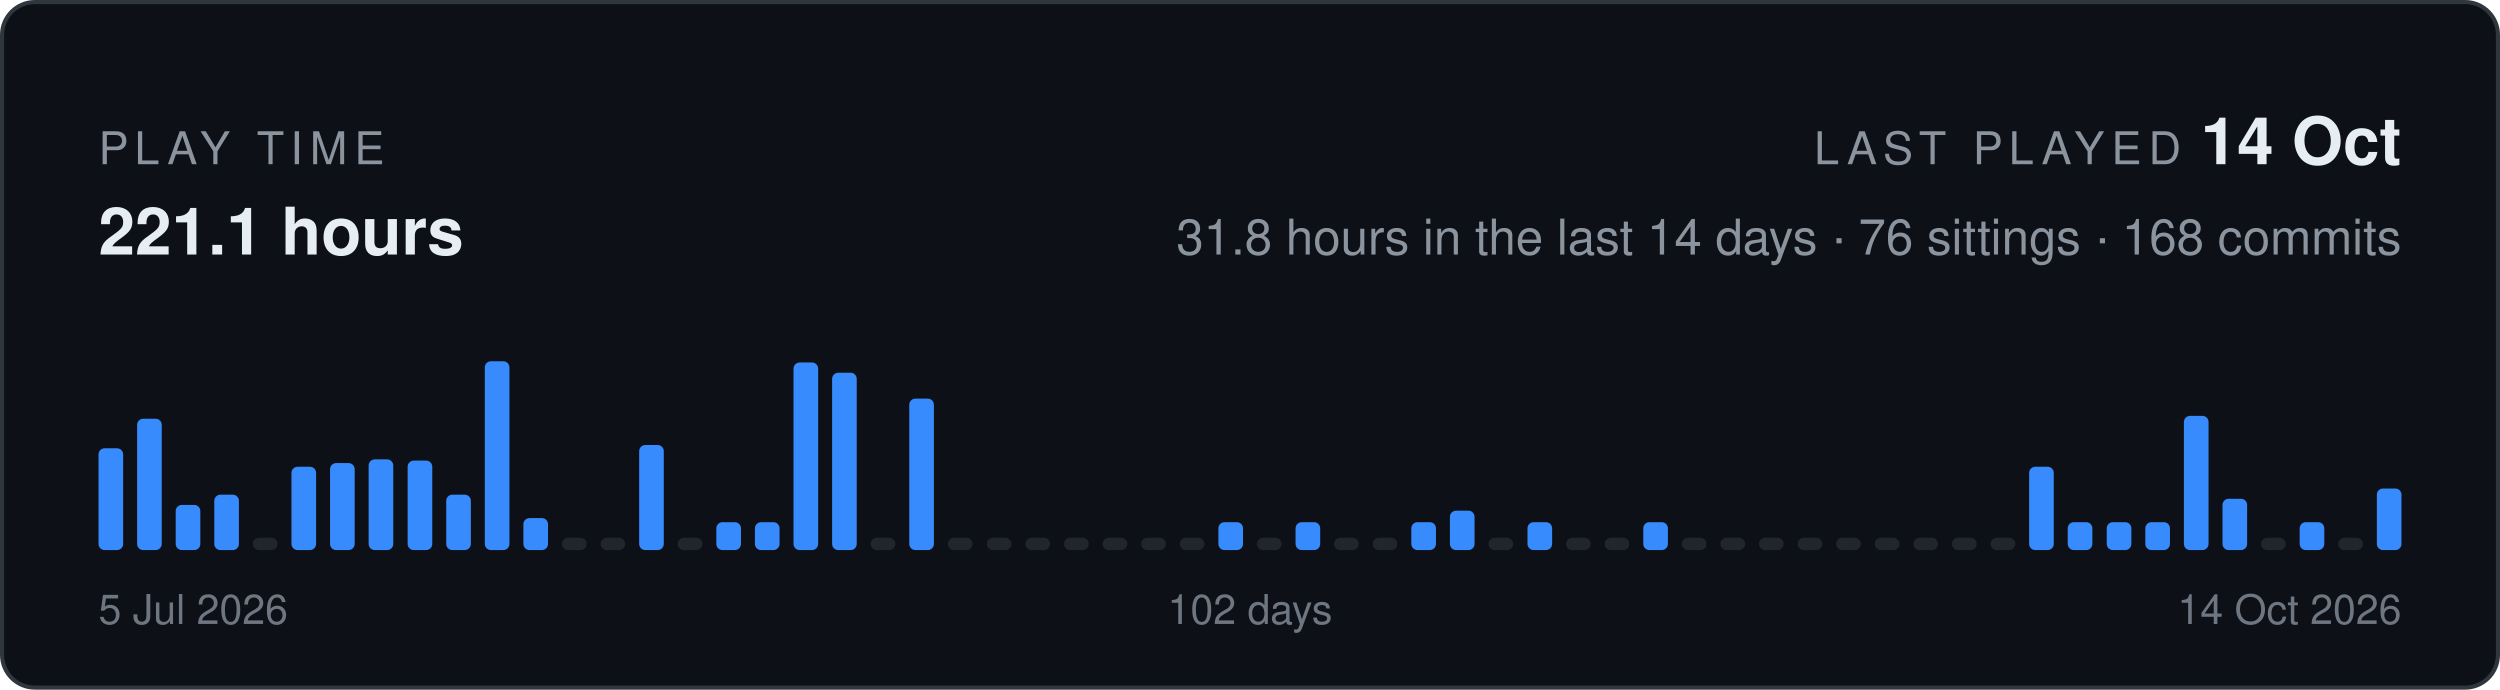
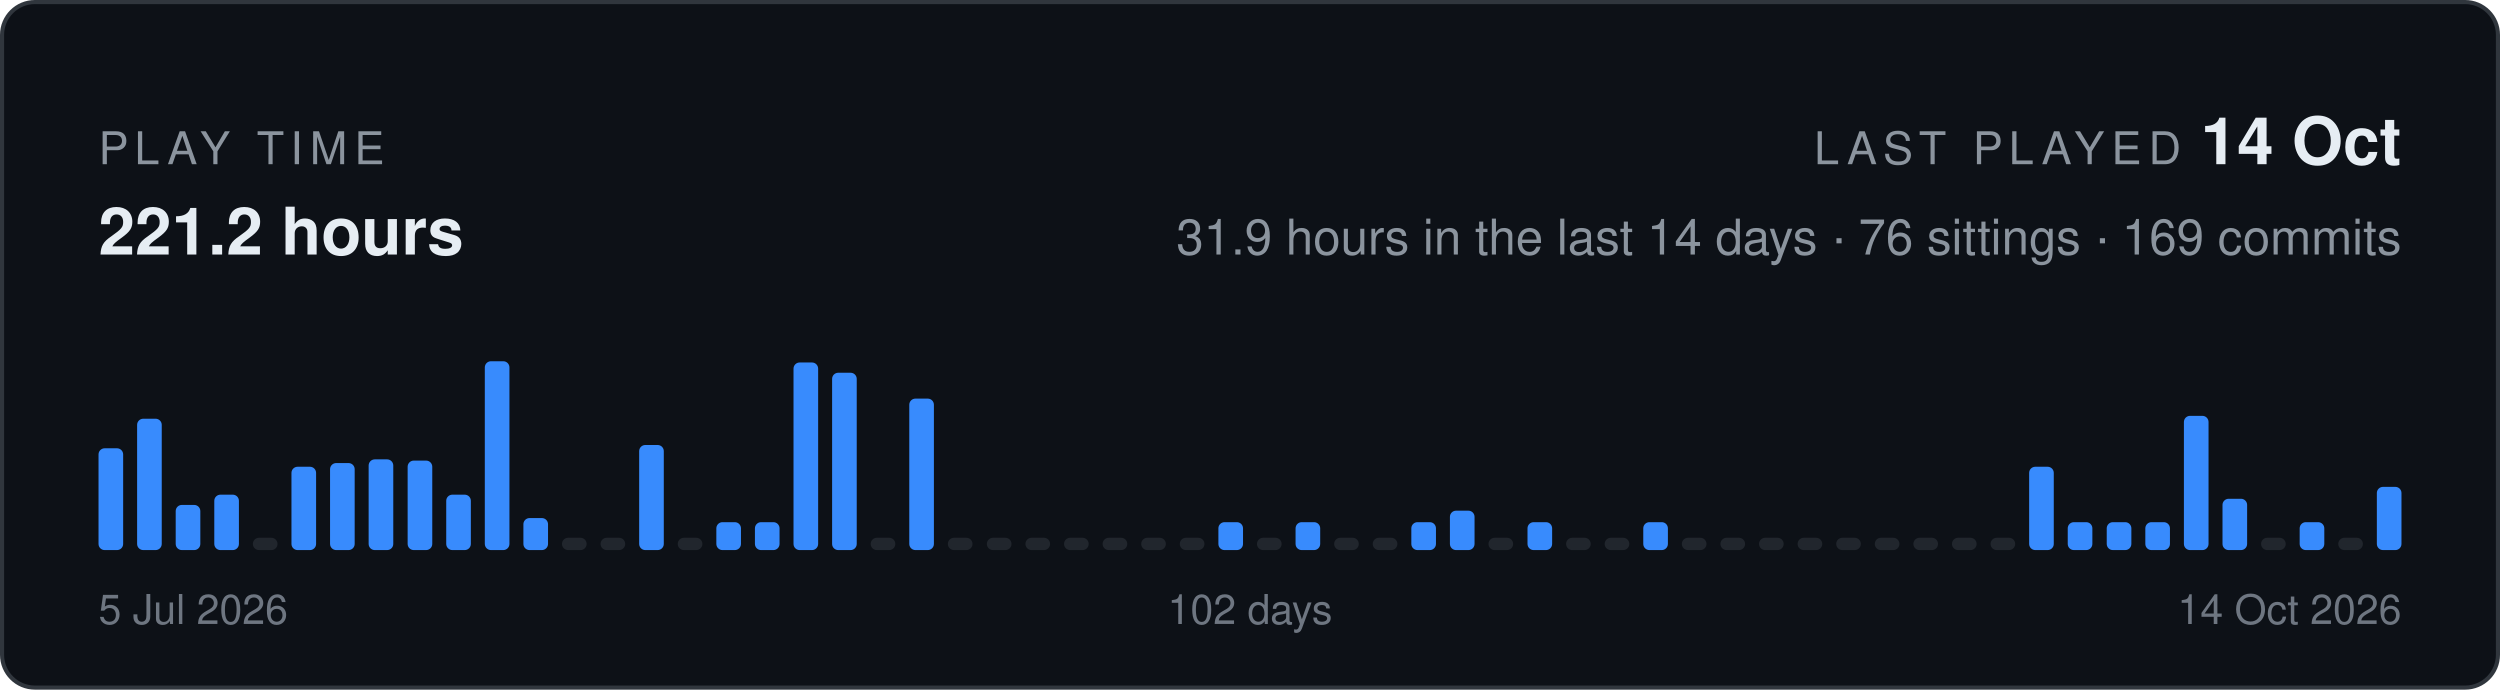
- <svg xmlns="http://www.w3.org/2000/svg" width="609" height="168" viewBox="0 0 609 168" role="img" aria-label="Play time: 221.1 hours over 168 commits, last played 14 Oct">
+ <svg xmlns="http://www.w3.org/2000/svg" width="609" height="168" viewBox="0 0 609 168" role="img" aria-label="Play time: 221.2 hours over 169 commits, last played 14 Oct">
  <style>
    .card { fill: #0d1117; stroke: #30363d }
    text { font-family: -apple-system, BlinkMacSystemFont, "Segoe UI", Helvetica, Arial, sans-serif }
    .label { font-size: 11px; letter-spacing: 1.7px; fill: #8b949e }
    .stat { font-size: 16px; font-weight: 600; letter-spacing: normal; fill: #e6edf3 }
    .note { font-size: 12px; fill: #8b949e }
    .axis { font-size: 10px; fill: #6e7681 }
    .bar { fill: #388bfd }
    .bar-quiet { fill: #21262d }
  </style>
  <rect class="card" x="0.5" y="0.5" width="608" height="167" rx="8" />
  <text class="label" x="24" y="40">PLAY TIME</text>
-   <text class="stat" x="24" y="62">221.1 hours</text>
+   <text class="stat" x="24" y="62">221.2 hours</text>
  <text class="label" x="585" y="40" text-anchor="end">LAST PLAYED <tspan class="stat">14 Oct</tspan>
  </text>
-   <text class="note" x="585" y="62" text-anchor="end">31.8 hours in the last 14 days   ·   76 sittings   ·   168 commits</text>
+   <text class="note" x="585" y="62" text-anchor="end">31.9 hours in the last 14 days   ·   76 sittings   ·   169 commits</text>
  <rect class="bar" x="24.0" y="109.2" width="6" height="24.8" rx="1.5" />
  <rect class="bar" x="33.4" y="102.0" width="6" height="32.0" rx="1.5" />
  <rect class="bar" x="42.8" y="123.0" width="6" height="11.0" rx="1.5" />
  <rect class="bar" x="52.2" y="120.5" width="6" height="13.5" rx="1.5" />
  <rect class="bar-quiet" x="61.6" y="131.0" width="6" height="3.0" rx="1.5" />
  <rect class="bar" x="71.0" y="113.7" width="6" height="20.3" rx="1.5" />
  <rect class="bar" x="80.4" y="112.8" width="6" height="21.2" rx="1.5" />
  <rect class="bar" x="89.8" y="111.9" width="6" height="22.1" rx="1.5" />
  <rect class="bar" x="99.3" y="112.2" width="6" height="21.8" rx="1.5" />
  <rect class="bar" x="108.7" y="120.5" width="6" height="13.5" rx="1.5" />
  <rect class="bar" x="118.1" y="88.0" width="6" height="46.0" rx="1.5" />
  <rect class="bar" x="127.5" y="126.2" width="6" height="7.8" rx="1.5" />
  <rect class="bar-quiet" x="136.9" y="131.0" width="6" height="3.0" rx="1.5" />
  <rect class="bar-quiet" x="146.3" y="131.0" width="6" height="3.0" rx="1.5" />
  <rect class="bar" x="155.7" y="108.4" width="6" height="25.6" rx="1.5" />
  <rect class="bar-quiet" x="165.1" y="131.0" width="6" height="3.0" rx="1.5" />
  <rect class="bar" x="174.5" y="127.2" width="6" height="6.8" rx="1.5" />
  <rect class="bar" x="183.9" y="127.2" width="6" height="6.8" rx="1.5" />
  <rect class="bar" x="193.3" y="88.3" width="6" height="45.7" rx="1.5" />
  <rect class="bar" x="202.7" y="90.8" width="6" height="43.2" rx="1.5" />
  <rect class="bar-quiet" x="212.1" y="131.0" width="6" height="3.0" rx="1.5" />
  <rect class="bar" x="221.5" y="97.1" width="6" height="36.9" rx="1.5" />
  <rect class="bar-quiet" x="230.9" y="131.0" width="6" height="3.0" rx="1.5" />
  <rect class="bar-quiet" x="240.4" y="131.0" width="6" height="3.0" rx="1.5" />
  <rect class="bar-quiet" x="249.8" y="131.0" width="6" height="3.0" rx="1.5" />
  <rect class="bar-quiet" x="259.2" y="131.0" width="6" height="3.0" rx="1.5" />
  <rect class="bar-quiet" x="268.6" y="131.0" width="6" height="3.0" rx="1.5" />
  <rect class="bar-quiet" x="278.0" y="131.0" width="6" height="3.0" rx="1.5" />
  <rect class="bar-quiet" x="287.4" y="131.0" width="6" height="3.0" rx="1.5" />
  <rect class="bar" x="296.8" y="127.2" width="6" height="6.8" rx="1.5" />
  <rect class="bar-quiet" x="306.2" y="131.0" width="6" height="3.0" rx="1.5" />
  <rect class="bar" x="315.6" y="127.2" width="6" height="6.8" rx="1.5" />
  <rect class="bar-quiet" x="325.0" y="131.0" width="6" height="3.0" rx="1.5" />
  <rect class="bar-quiet" x="334.4" y="131.0" width="6" height="3.0" rx="1.5" />
  <rect class="bar" x="343.8" y="127.2" width="6" height="6.8" rx="1.5" />
  <rect class="bar" x="353.2" y="124.4" width="6" height="9.6" rx="1.5" />
  <rect class="bar-quiet" x="362.6" y="131.0" width="6" height="3.0" rx="1.5" />
  <rect class="bar" x="372.1" y="127.2" width="6" height="6.8" rx="1.5" />
  <rect class="bar-quiet" x="381.5" y="131.0" width="6" height="3.0" rx="1.5" />
  <rect class="bar-quiet" x="390.9" y="131.0" width="6" height="3.0" rx="1.5" />
  <rect class="bar" x="400.3" y="127.2" width="6" height="6.8" rx="1.5" />
  <rect class="bar-quiet" x="409.7" y="131.0" width="6" height="3.0" rx="1.5" />
  <rect class="bar-quiet" x="419.1" y="131.0" width="6" height="3.0" rx="1.5" />
  <rect class="bar-quiet" x="428.5" y="131.0" width="6" height="3.0" rx="1.5" />
  <rect class="bar-quiet" x="437.9" y="131.0" width="6" height="3.0" rx="1.5" />
  <rect class="bar-quiet" x="447.3" y="131.0" width="6" height="3.0" rx="1.5" />
  <rect class="bar-quiet" x="456.7" y="131.0" width="6" height="3.0" rx="1.5" />
  <rect class="bar-quiet" x="466.1" y="131.0" width="6" height="3.0" rx="1.5" />
  <rect class="bar-quiet" x="475.5" y="131.0" width="6" height="3.0" rx="1.5" />
  <rect class="bar-quiet" x="484.9" y="131.0" width="6" height="3.0" rx="1.5" />
  <rect class="bar" x="494.3" y="113.7" width="6" height="20.3" rx="1.5" />
  <rect class="bar" x="503.7" y="127.2" width="6" height="6.8" rx="1.5" />
  <rect class="bar" x="513.2" y="127.2" width="6" height="6.8" rx="1.5" />
  <rect class="bar" x="522.6" y="127.2" width="6" height="6.8" rx="1.5" />
  <rect class="bar" x="532.0" y="101.3" width="6" height="32.7" rx="1.5" />
  <rect class="bar" x="541.4" y="121.5" width="6" height="12.5" rx="1.5" />
  <rect class="bar-quiet" x="550.8" y="131.0" width="6" height="3.0" rx="1.5" />
  <rect class="bar" x="560.2" y="127.2" width="6" height="6.8" rx="1.5" />
  <rect class="bar-quiet" x="569.6" y="131.0" width="6" height="3.0" rx="1.5" />
-   <rect class="bar" x="579.0" y="119.0" width="6" height="15.0" rx="1.5" />
+   <rect class="bar" x="579.0" y="118.6" width="6" height="15.4" rx="1.5" />
  <text class="axis" x="24" y="152">5 Jul 2026</text>
  <text class="axis" x="304.5" y="152" text-anchor="middle">102 days</text>
  <text class="axis" x="585" y="152" text-anchor="end">14 Oct 2026</text>
</svg>
